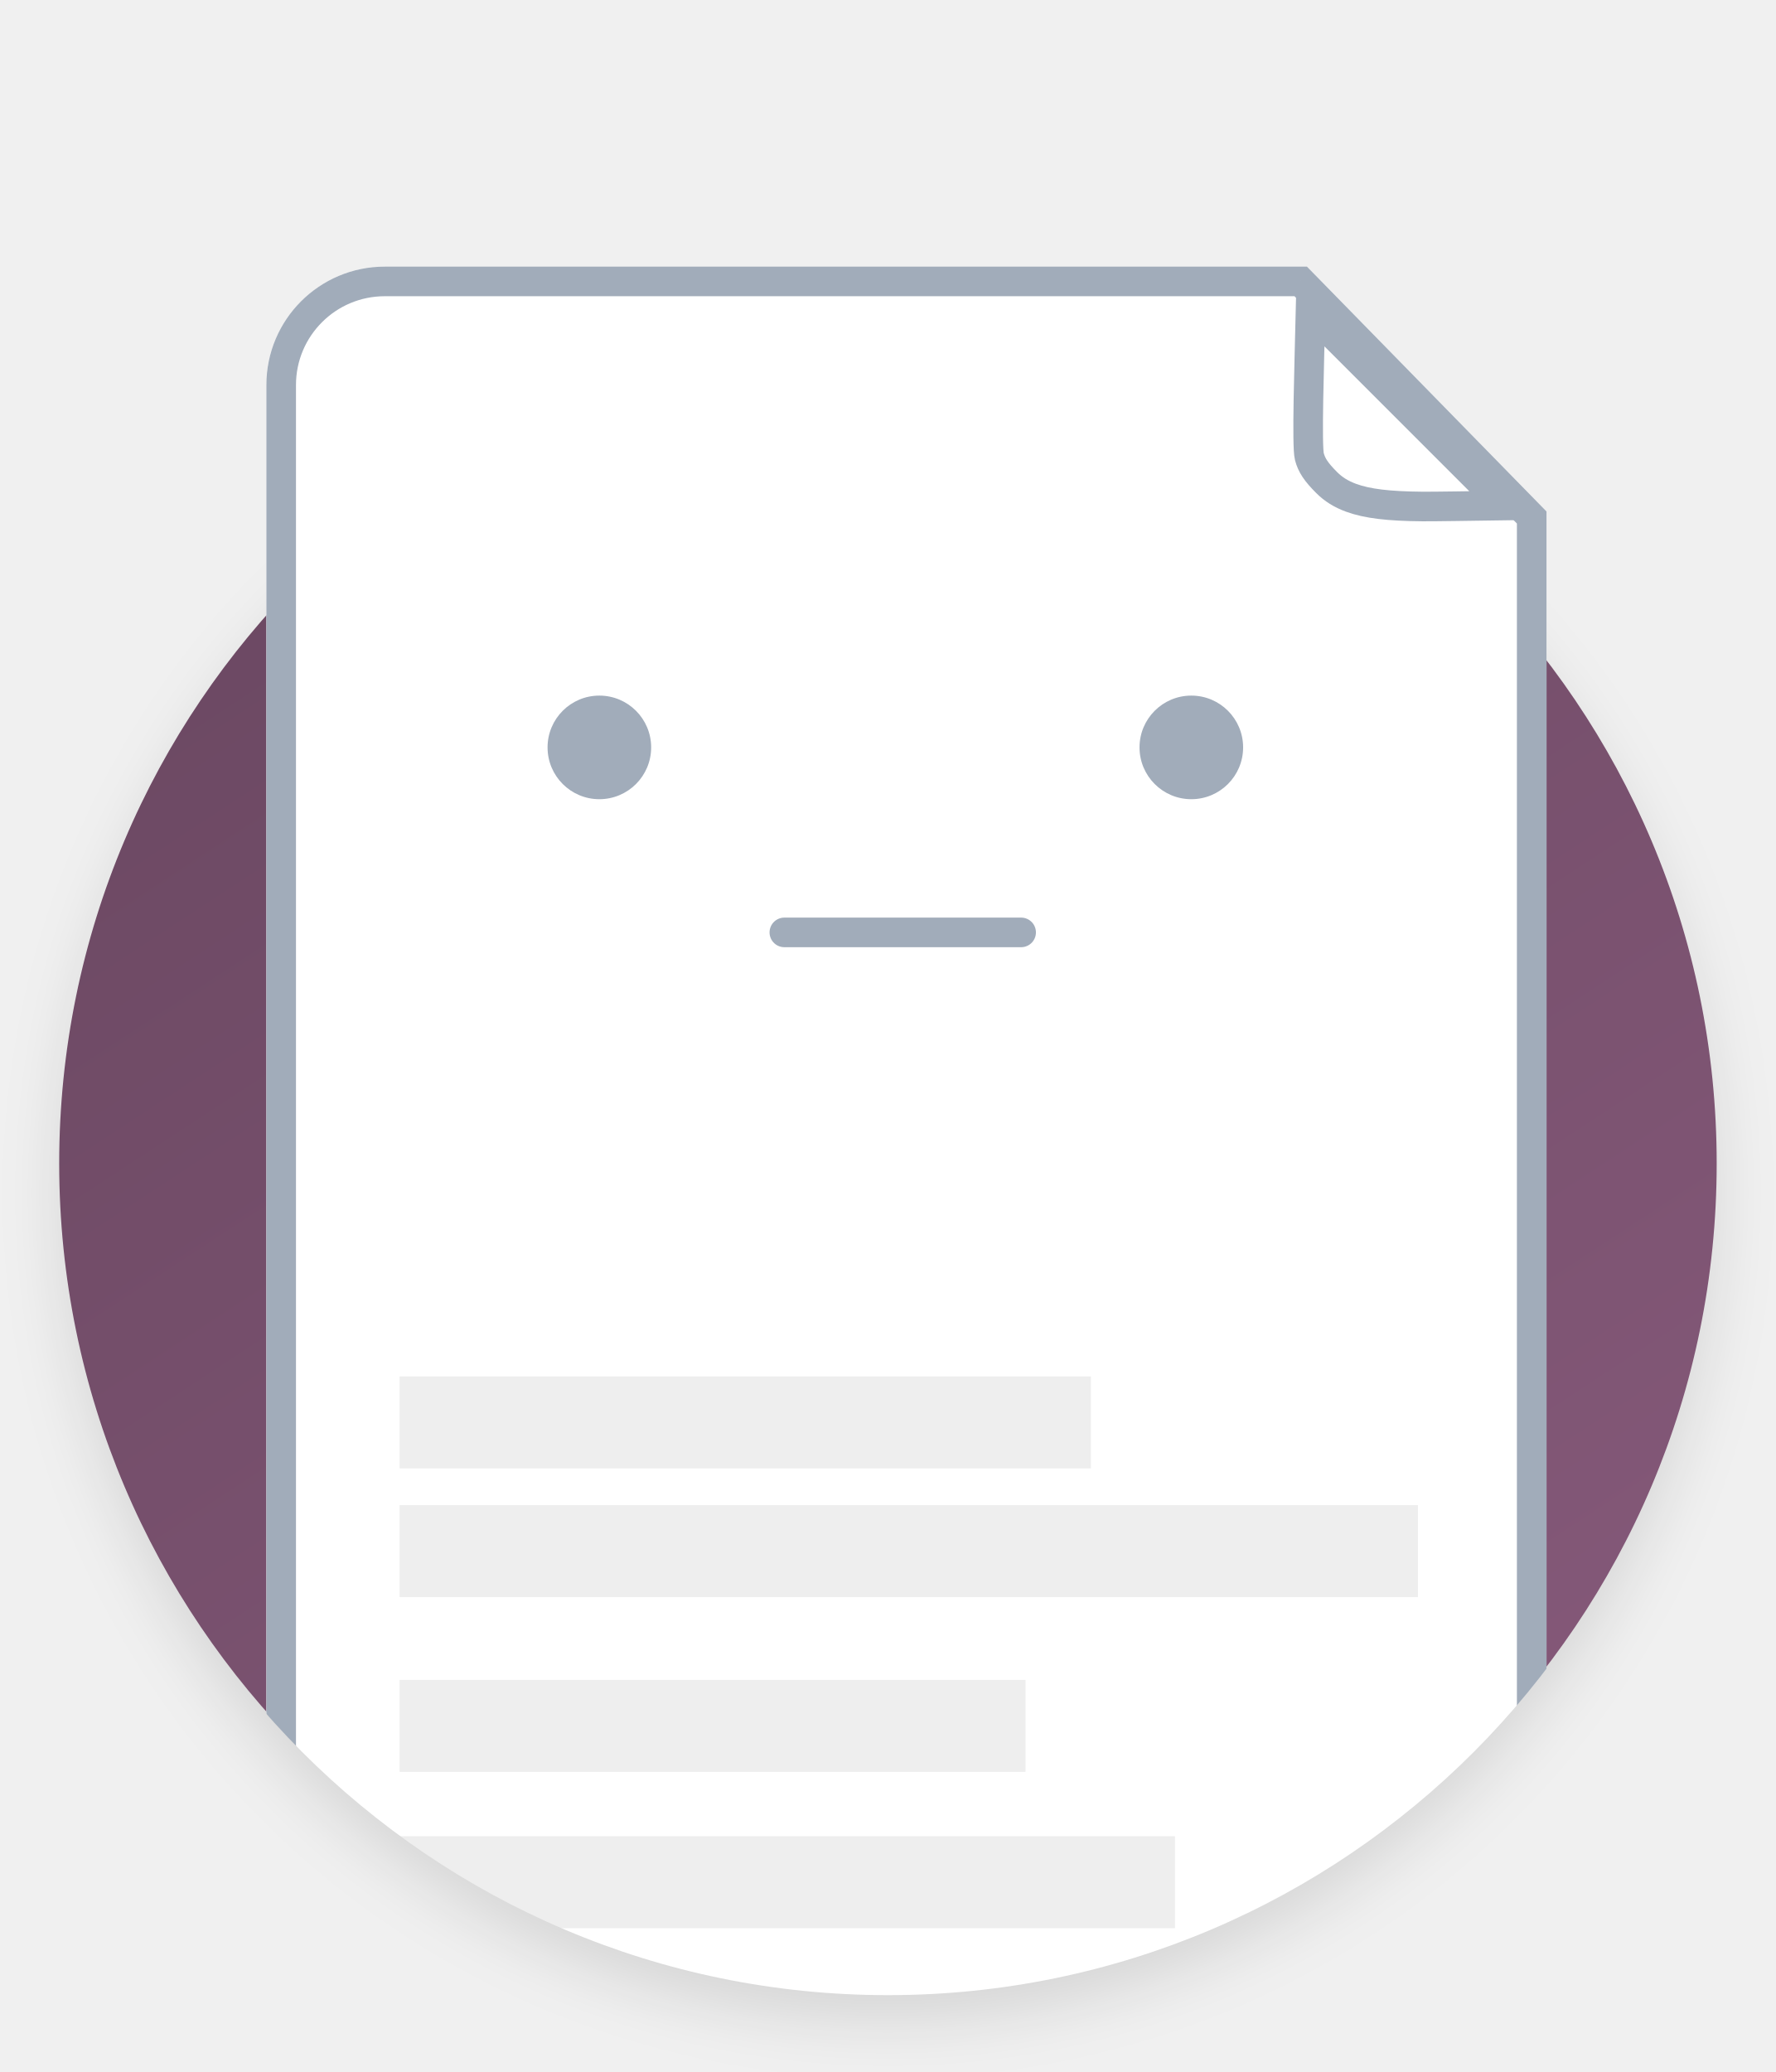
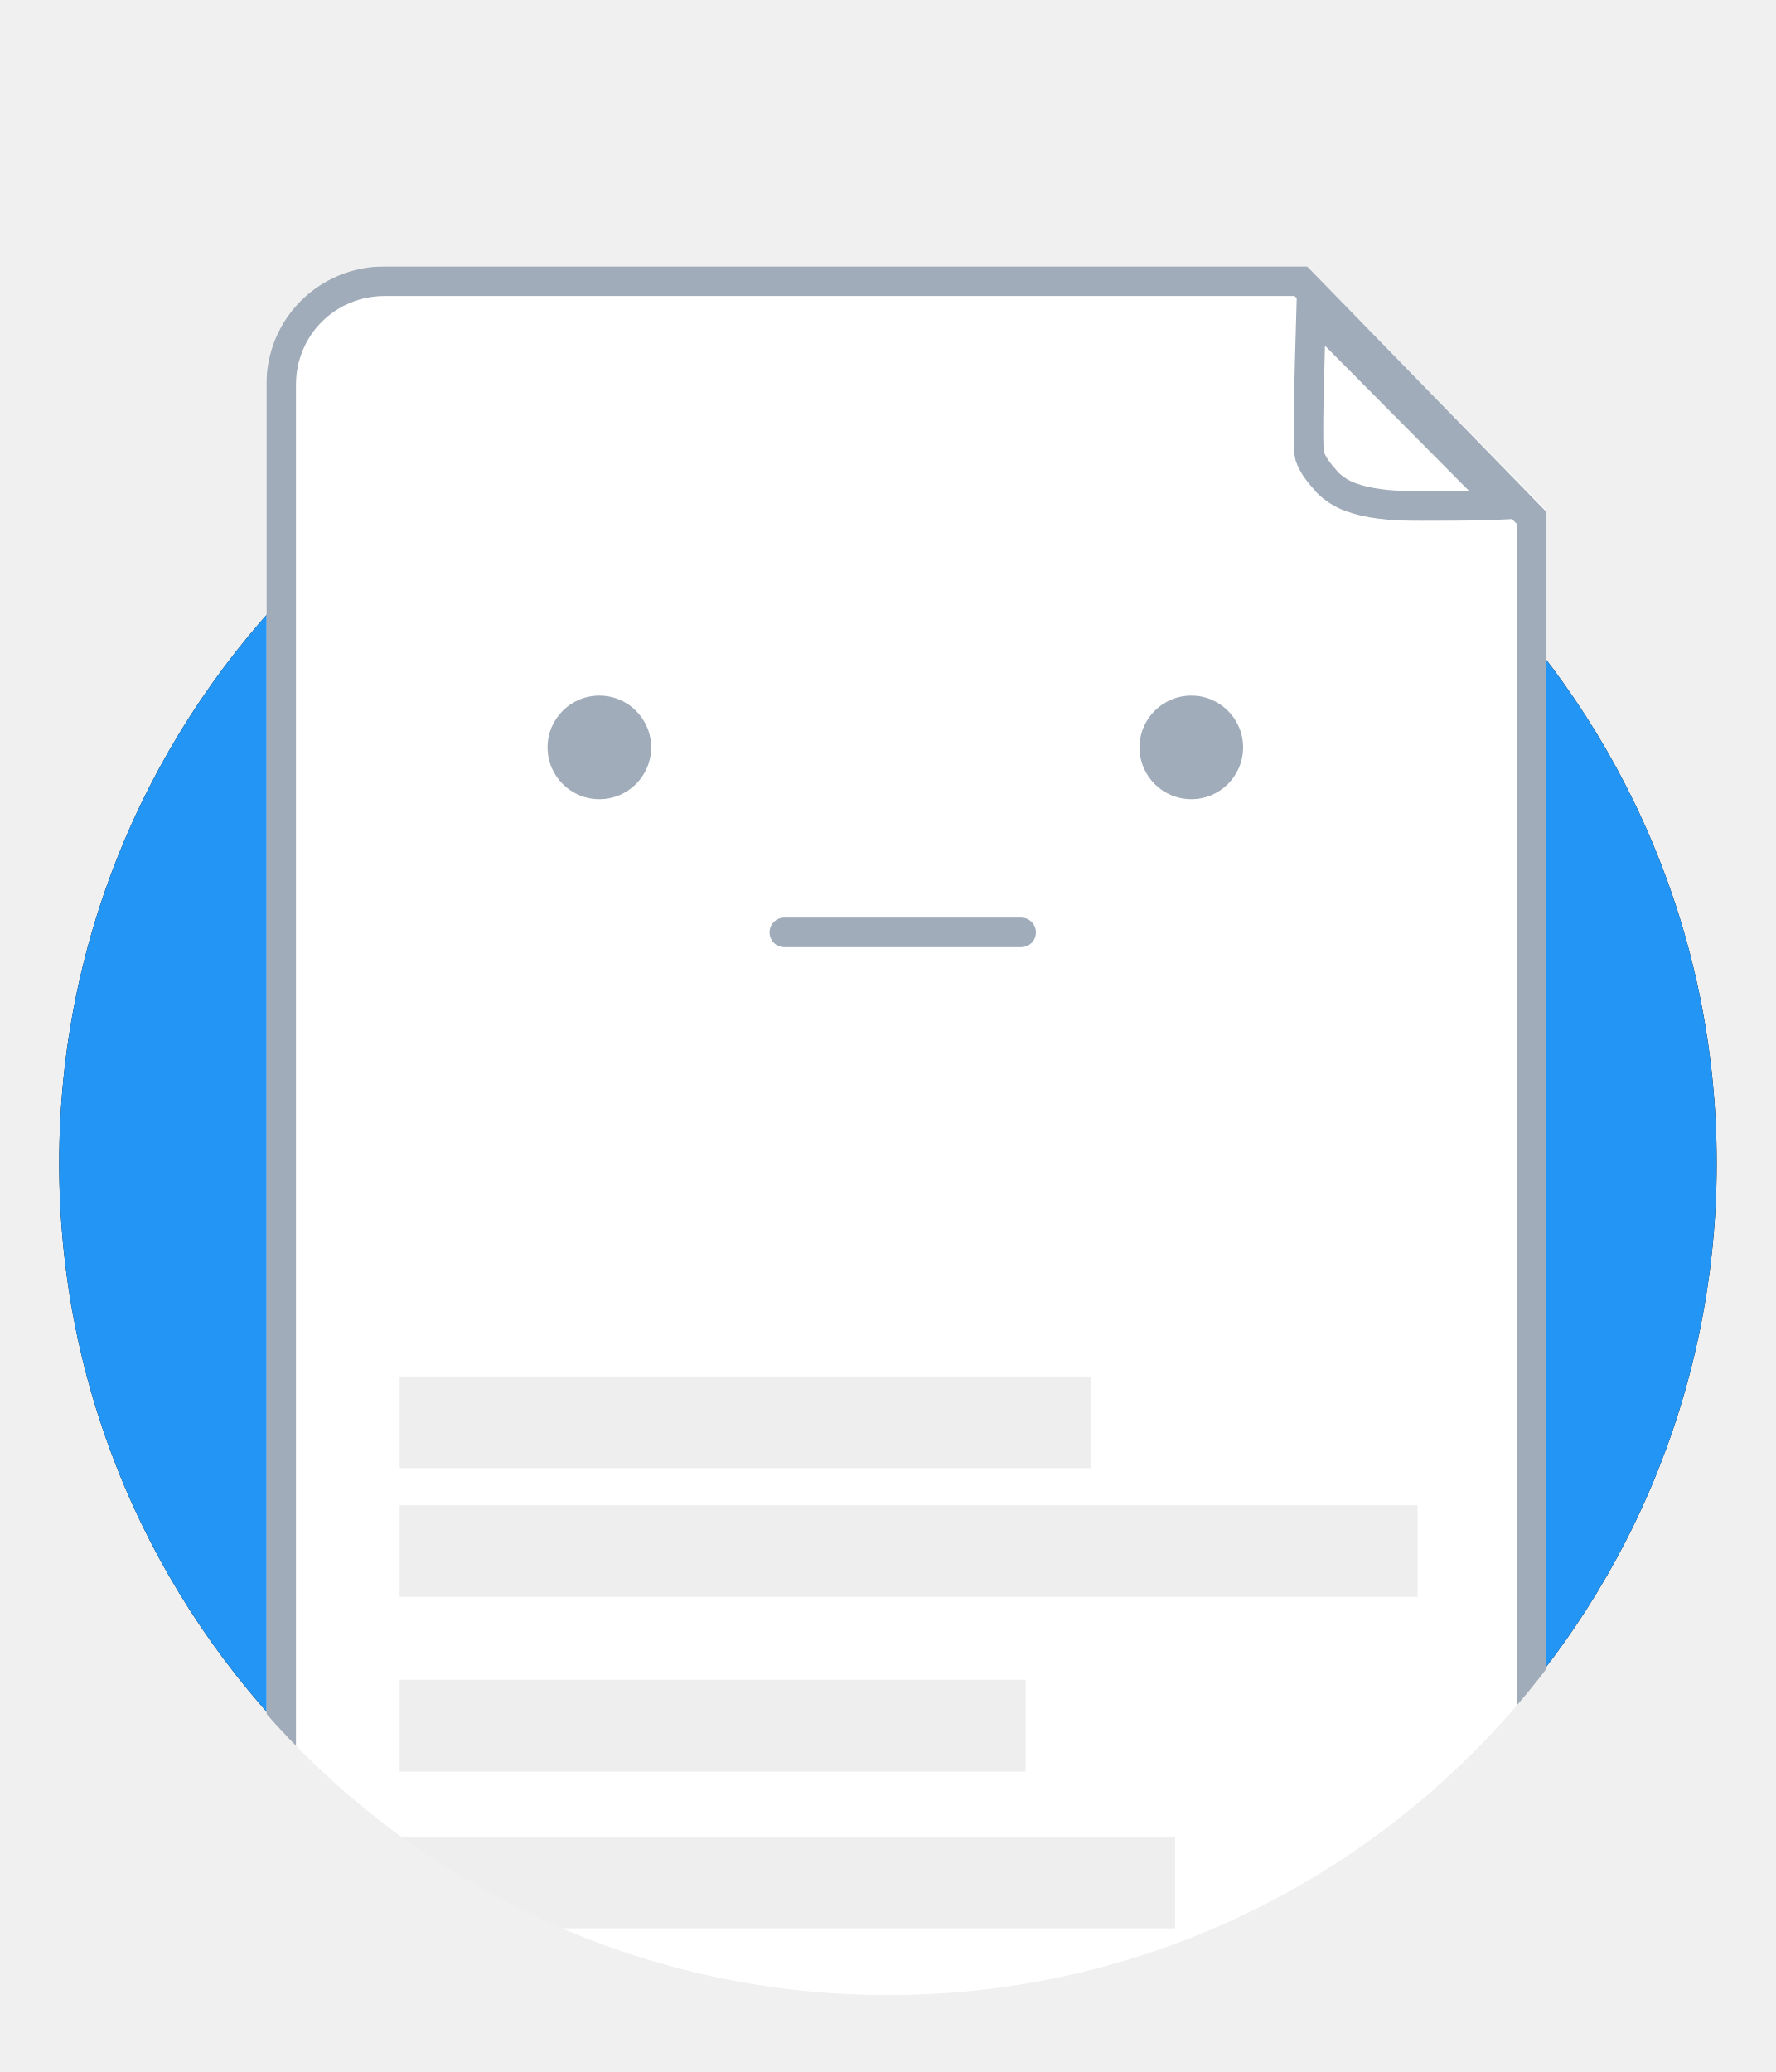
- <svg xmlns="http://www.w3.org/2000/svg" xmlns:xlink="http://www.w3.org/1999/xlink" width="120" height="140" viewBox="0 0 120 140">
-   <defs>
-     <linearGradient id="empty_state_file_neutral-c" x1="91.284%" x2="25.707%" y1="100%" y2="0%">
-       <stop offset="0%" stop-color="#875A7B" />
-       <stop offset="100%" stop-color="#6B4862" />
-     </linearGradient>
-     <circle id="empty_state_file_neutral-b" cx="56" cy="66.614" r="56" />
-     <filter id="empty_state_file_neutral-a" width="112.5%" height="112.5%" x="-6.2%" y="-4.5%" filterUnits="objectBoundingBox">
-       <feOffset dy="2" in="SourceAlpha" result="shadowOffsetOuter1" />
-       <feGaussianBlur in="shadowOffsetOuter1" result="shadowBlurOuter1" stdDeviation="2" />
-       <feColorMatrix in="shadowBlurOuter1" values="0 0 0 0 0   0 0 0 0 0   0 0 0 0 0  0 0 0 0.106 0" />
-     </filter>
-     <path id="empty_state_file_neutral-d" d="M56,122.807 C86.928,122.807 112,97.672 112,66.667 C112,59.661 112,37.438 112,0 L0,0 C0,23.774 0,45.996 0,66.667 C0,97.672 25.072,122.807 56,122.807 Z" />
-     <path id="empty_state_file_neutral-f" d="M22,6.015 L84.315,6.015 L100.5,22.556 L100.5,114.83 L100.5,114.83 C100.5,124.218 92.889,131.83 83.5,131.83 L31,131.83 L31,131.83 C21.611,131.83 14,124.218 14,114.83 L14,14.015 L14,14.015 C14,9.597 17.582,6.015 22,6.015 Z" />
-   </defs>
-   <g fill="none" fill-rule="evenodd" transform="translate(4 12)">
-     <use fill="#000" filter="url(#empty_state_file_neutral-a)" xlink:href="#empty_state_file_neutral-b" />
-     <use fill="url(#empty_state_file_neutral-c)" xlink:href="#empty_state_file_neutral-b" />
-     <mask id="empty_state_file_neutral-e" fill="#fff">
-       <use xlink:href="#empty_state_file_neutral-d" />
+ <svg xmlns="http://www.w3.org/2000/svg" version="1.1" id="Layer_1" x="0px" y="0px" width="120px" height="140px" viewBox="0 0 120 140" style="enable-background:new 0 0 120 140;" xml:space="preserve">
+   <style type="text/css">
+ 	.st0{fill-rule:evenodd;clip-rule:evenodd;}
+ 	.st1{fill-rule:evenodd;clip-rule:evenodd;fill:#2396F5;}
+ 	.st2{filter:url(#Adobe_OpacityMaskFilter);}
+ 	.st3{fill-rule:evenodd;clip-rule:evenodd;fill:#FFFFFF;}
+ 	.st4{mask:url(#empty_state_file_neutral-e_1_);}
+ 	.st5{fill:none;stroke:#A1ACBA;stroke-width:2;}
+ 	.st6{filter:url(#Adobe_OpacityMaskFilter_1_);}
+ 	.st7{mask:url(#empty_state_file_neutral-e_2_);fill:none;stroke:#A1ACBA;stroke-width:2;}
+ 	.st8{filter:url(#Adobe_OpacityMaskFilter_2_);}
+ 	.st9{opacity:7.000000e-02;mask:url(#empty_state_file_neutral-e_3_);}
+ 	.st10{fill:none;stroke:#A1ACBA;stroke-width:2;stroke-linecap:round;stroke-linejoin:round;}
+ 	.st11{fill-rule:evenodd;clip-rule:evenodd;fill:#A1ACBA;}
+ </style>
+   <g transform="translate(4 12)">
+     <g>
+       <circle id="empty_state_file_neutral-b" class="st0" cx="56" cy="66.6" r="56" />
+     </g>
+     <g>
+       <circle id="empty_state_file_neutral-b_1_" class="st1" cx="56" cy="66.6" r="56" />
+     </g>
+     <defs>
+       <filter id="Adobe_OpacityMaskFilter" filterUnits="userSpaceOnUse" x="14" y="6" width="86.5" height="125.8">
+         <feColorMatrix type="matrix" values="1 0 0 0 0  0 1 0 0 0  0 0 1 0 0  0 0 0 1 0" />
+       </filter>
+     </defs>
+     <mask maskUnits="userSpaceOnUse" x="14" y="6" width="86.5" height="125.8" id="empty_state_file_neutral-e_1_">
+       <g class="st2">
+         <path id="empty_state_file_neutral-d_1_" class="st3" d="M56,122.8c30.9,0,56-25.1,56-56.1c0-7,0-29.2,0-66.7H0     c0,23.8,0,46,0,66.7C0,97.7,25.1,122.8,56,122.8z" />
+       </g>
    </mask>
-     <g mask="url(#empty_state_file_neutral-e)">
-       <use fill="#FFF" xlink:href="#empty_state_file_neutral-f" />
-       <path stroke="#A1ACBA" stroke-width="2" d="M99.5,22.964 L83.894,7.015 L22,7.015 C18.134,7.015 15,10.149 15,14.015 L15,114.83 C15,123.666 22.163,130.83 31,130.83 L83.5,130.83 C92.337,130.83 99.5,123.666 99.5,114.83 L99.5,22.964 Z" />
+     <g class="st4">
+       <g>
+         <path id="empty_state_file_neutral-f" class="st3" d="M22,6h62.3l16.2,16.5v92.3l0,0c0,9.4-7.6,17-17,17H31l0,0     c-9.4,0-17-7.6-17-17V14l0,0C14,9.6,17.6,6,22,6z" />
+       </g>
+       <path class="st5" d="M99.5,23L83.9,7H22c-3.9,0-7,3.1-7,7v100.8c0,8.8,7.2,16,16,16h52.5c8.8,0,16-7.2,16-16V23z" />
    </g>
-     <path stroke="#A1ACBA" stroke-width="2" d="M84.8,27.505 C87.406,25.022 91.415,21.266 91.788,20.627 C92.092,20.105 92.201,19.57 92.201,18.554 C92.201,17.921 92.06,17.314 91.766,16.678 C91.275,15.614 90.368,14.469 88.765,12.838 C88.239,12.302 86.319,10.445 84.8,8.968 L84.8,27.505 Z" mask="url(#empty_state_file_neutral-e)" transform="rotate(135 88.5 18.226)" />
-     <g fill="#000" mask="url(#empty_state_file_neutral-e)" opacity=".07">
+     <defs>
+       <filter id="Adobe_OpacityMaskFilter_1_" filterUnits="userSpaceOnUse" x="83.4" y="6.7" width="16.6" height="16.5">
+         <feColorMatrix type="matrix" values="1 0 0 0 0  0 1 0 0 0  0 0 1 0 0  0 0 0 1 0" />
+       </filter>
+     </defs>
+     <mask maskUnits="userSpaceOnUse" x="83.4" y="6.7" width="16.6" height="16.5" id="empty_state_file_neutral-e_2_">
+       <g class="st6">
+         <path id="empty_state_file_neutral-d_2_" class="st3" d="M56,122.8c30.9,0,56-25.1,56-56.1c0-7,0-29.2,0-66.7H0     c0,23.8,0,46,0,66.7C0,97.7,25.1,122.8,56,122.8z" />
+       </g>
+     </mask>
+     <path class="st7" d="M84.6,9c-0.1,3.6-0.3,9.1-0.1,9.8c0.2,0.6,0.5,1,1.2,1.8c0.4,0.4,1,0.8,1.6,1c1.1,0.4,2.5,0.6,4.8,0.6   c0.8,0,3.4,0,5.5-0.1L84.6,9z" />
+     <defs>
+       <filter id="Adobe_OpacityMaskFilter_2_" filterUnits="userSpaceOnUse" x="23" y="81" width="68.8" height="37.3">
+         <feColorMatrix type="matrix" values="1 0 0 0 0  0 1 0 0 0  0 0 1 0 0  0 0 0 1 0" />
+       </filter>
+     </defs>
+     <mask maskUnits="userSpaceOnUse" x="23" y="81" width="68.8" height="37.3" id="empty_state_file_neutral-e_3_">
+       <g class="st8">
+         <path id="empty_state_file_neutral-d_3_" class="st3" d="M56,122.8c30.9,0,56-25.1,56-56.1c0-7,0-29.2,0-66.7H0     c0,23.8,0,46,0,66.7C0,97.7,25.1,122.8,56,122.8z" />
+       </g>
+     </mask>
+     <g class="st9">
      <g transform="translate(23 81)">
-         <rect width="46.716" height="6.214" />
-         <rect width="68.812" height="6.214" y="8.7" />
-         <rect width="42.297" height="6.214" y="20.506" />
-         <rect width="52.398" height="6.214" y="31.07" />
+         <rect class="st0" width="46.7" height="6.2" />
+         <rect y="8.7" class="st0" width="68.8" height="6.2" />
+         <rect y="20.5" class="st0" width="42.3" height="6.2" />
+         <rect y="31.1" class="st0" width="52.4" height="6.2" />
      </g>
    </g>
    <g transform="translate(33 35)">
-       <path stroke="#A1ACBA" stroke-linecap="round" stroke-linejoin="round" stroke-width="2" d="M16,16 L32,16" />
-       <circle cx="43.5" cy="3.5" r="3.5" fill="#A1ACBA" />
-       <circle cx="3.5" cy="3.5" r="3.5" fill="#A1ACBA" />
+       <path class="st10" d="M16,16h16" />
+       <circle class="st11" cx="43.5" cy="3.5" r="3.5" />
+       <circle class="st11" cx="3.5" cy="3.5" r="3.5" />
    </g>
  </g>
</svg>
